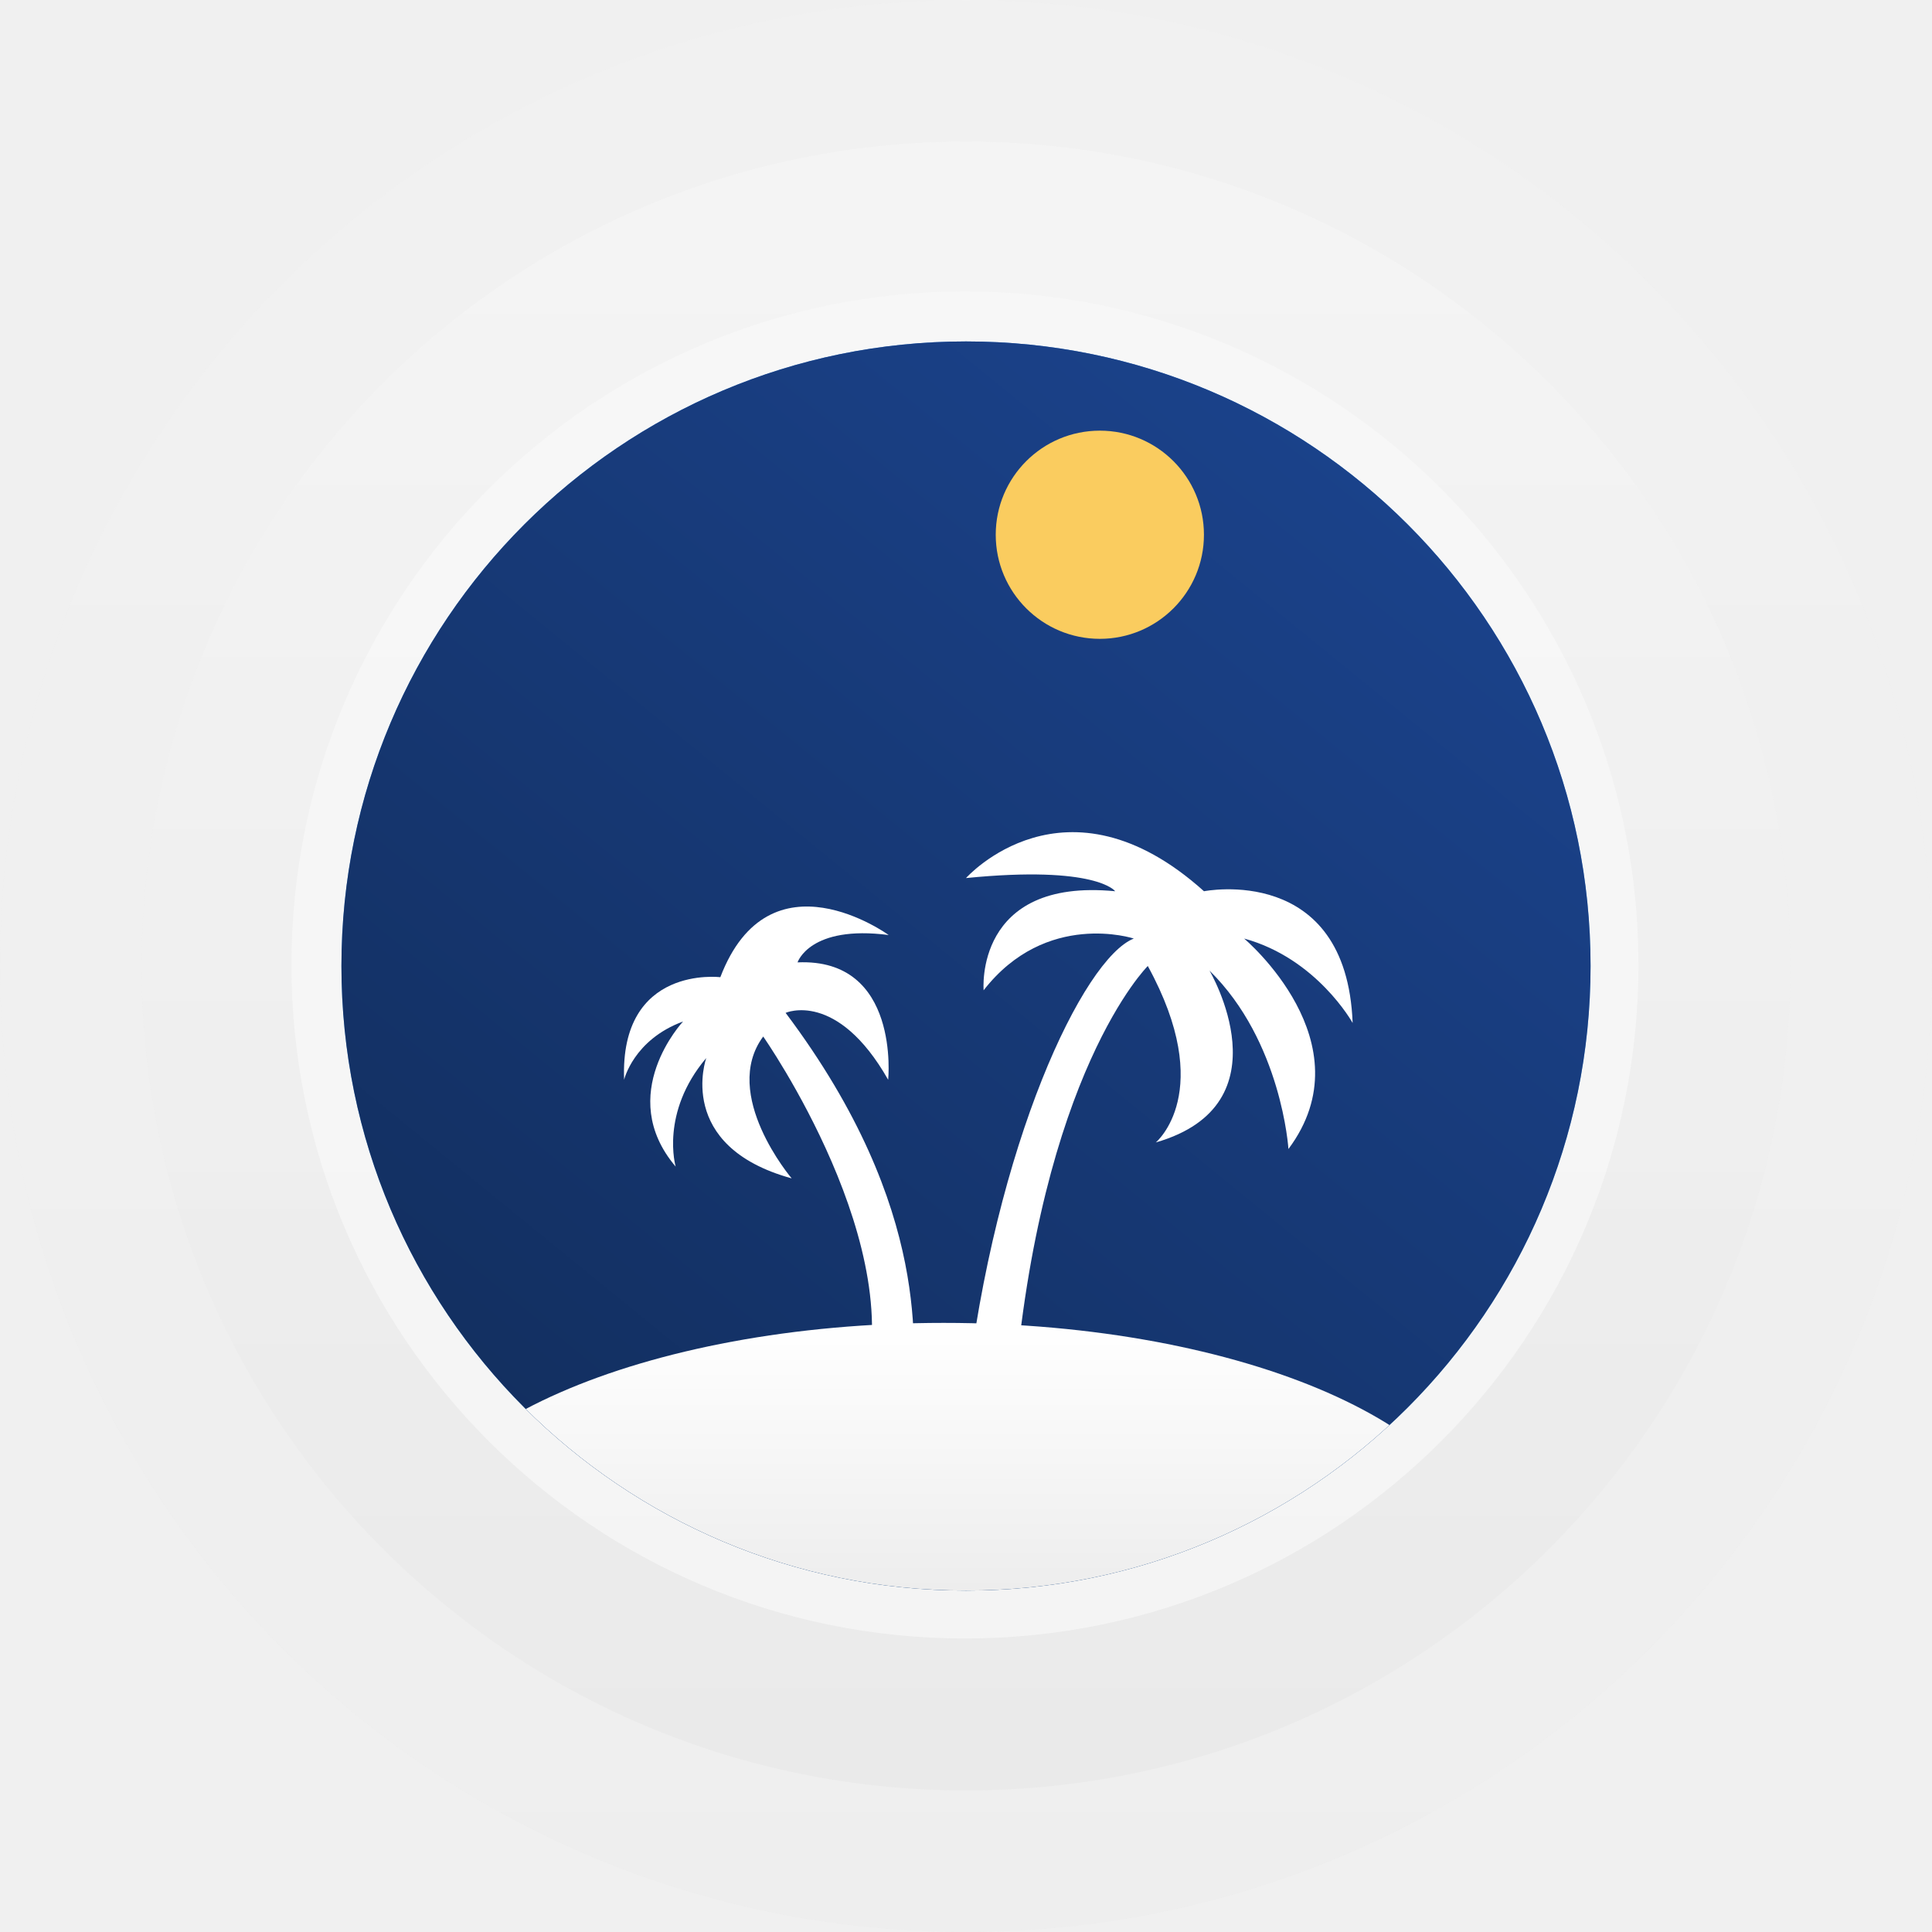
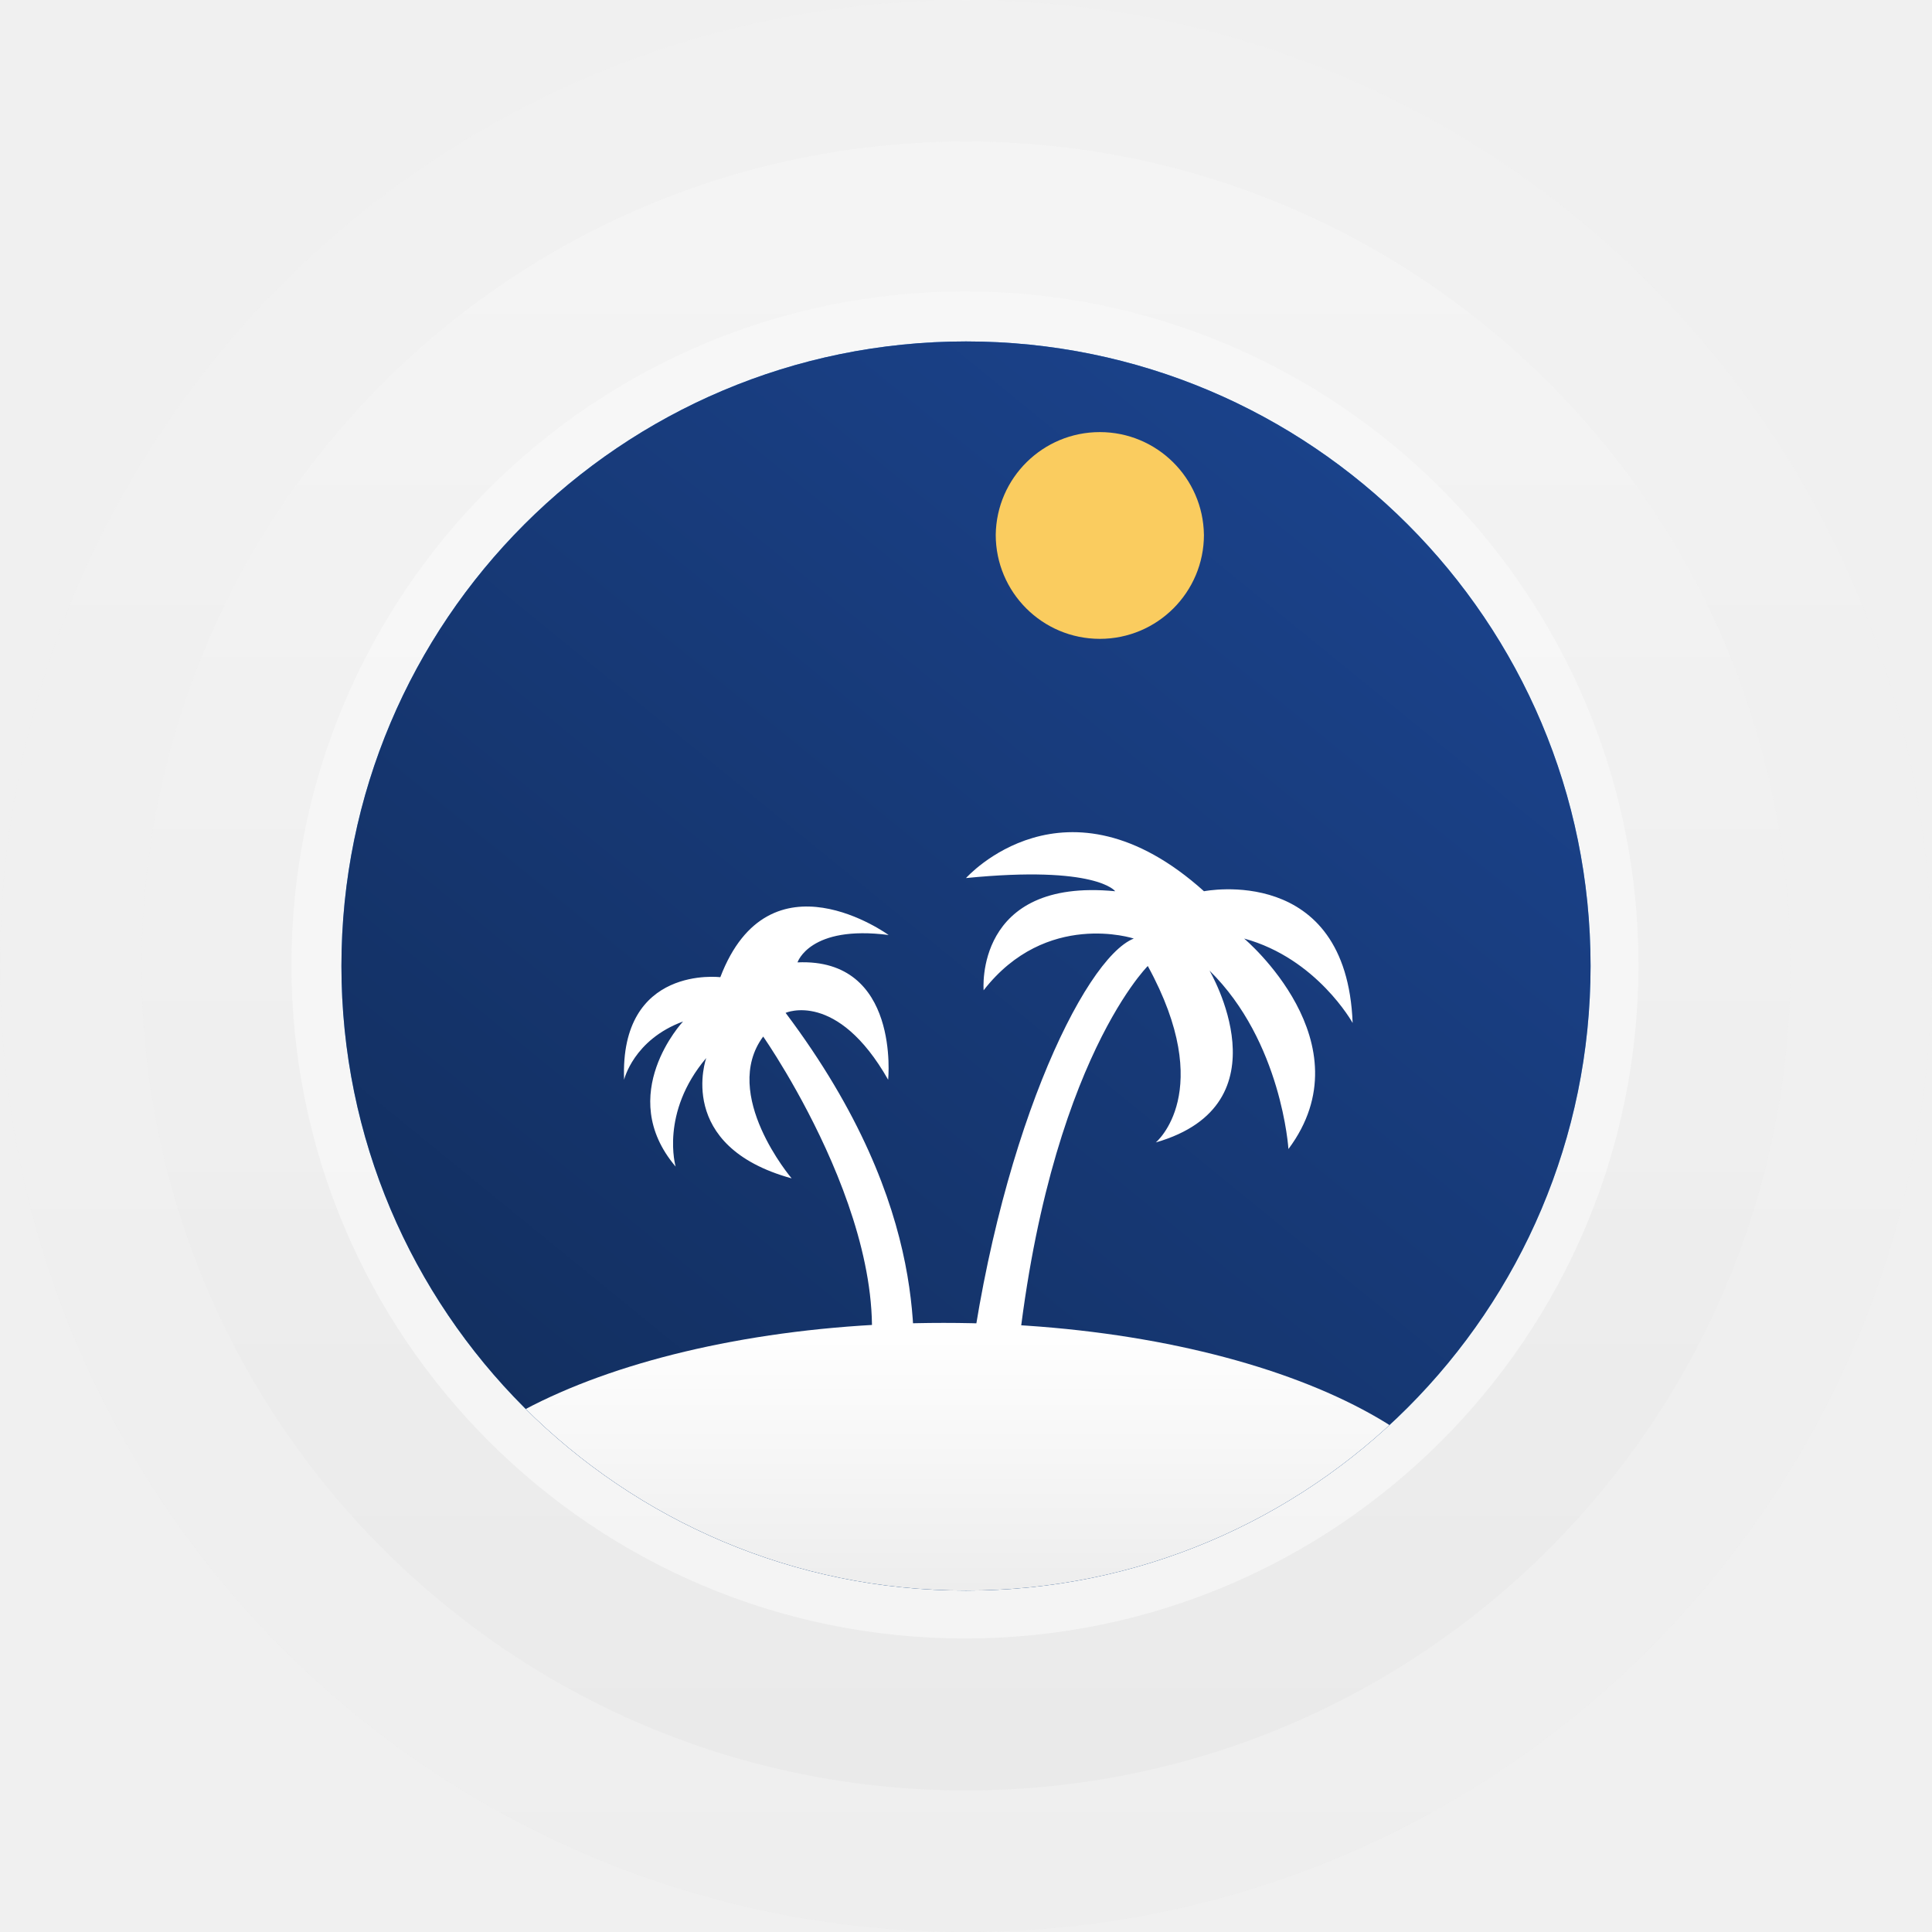
- <svg xmlns="http://www.w3.org/2000/svg" width="95" height="95" viewBox="0 0 95 95" fill="none">
-   <path fill-rule="evenodd" clip-rule="evenodd" d="M47.5 95C73.734 95 95 73.734 95 47.5C95 21.267 73.734 0 47.5 0C21.267 0 0 21.267 0 47.5C0 73.734 21.267 95 47.5 95Z" fill="url(#paint0_linear)" fill-opacity="0.1" />
-   <path fill-rule="evenodd" clip-rule="evenodd" d="M47.5 88.039C69.889 88.039 88.039 69.889 88.039 47.5C88.039 25.111 69.889 6.961 47.5 6.961C25.111 6.961 6.961 25.111 6.961 47.5C6.961 69.889 25.111 88.039 47.5 88.039Z" fill="url(#paint1_linear)" fill-opacity="0.3" />
-   <path fill-rule="evenodd" clip-rule="evenodd" d="M47.449 80.566C65.739 80.566 80.566 65.739 80.566 47.449C80.566 29.159 65.739 14.332 47.449 14.332C29.159 14.332 14.332 29.159 14.332 47.449C14.332 65.739 29.159 80.566 47.449 80.566Z" fill="#F9F9F9" fill-opacity="0.67" />
-   <path fill-rule="evenodd" clip-rule="evenodd" d="M47.5 78.211C64.461 78.211 78.211 64.461 78.211 47.5C78.211 30.539 64.461 16.789 47.5 16.789C30.539 16.789 16.789 30.539 16.789 47.5C16.789 64.461 30.539 78.211 47.5 78.211Z" fill="url(#paint2_linear)" />
-   <path fill-rule="evenodd" clip-rule="evenodd" d="M47.5 78.211C64.461 78.211 78.211 64.461 78.211 47.5C78.211 30.539 64.461 16.789 47.5 16.789C30.539 16.789 16.789 30.539 16.789 47.5C16.789 64.461 30.539 78.211 47.5 78.211Z" fill="url(#paint3_linear)" />
-   <mask id="mask0" mask-type="alpha" maskUnits="userSpaceOnUse" x="16" y="16" width="63" height="63">
-     <path fill-rule="evenodd" clip-rule="evenodd" d="M47.5 78.211C64.461 78.211 78.211 64.461 78.211 47.5C78.211 30.539 64.461 16.789 47.5 16.789C30.539 16.789 16.789 30.539 16.789 47.5C16.789 64.461 30.539 78.211 47.5 78.211Z" fill="white" />
+ <svg xmlns="http://www.w3.org/2000/svg" width="95" height="95" fill="none" viewBox="0 0 95 95">
+   <path fill="url(#paint0_linear)" fill-opacity=".1" fill-rule="evenodd" d="M47.5 95C73.734 95 95 73.734 95 47.5 95 21.267 73.734 0 47.5 0 21.267 0 0 21.267 0 47.5 0 73.734 21.267 95 47.5 95z" clip-rule="evenodd" />
+   <path fill="url(#paint1_linear)" fill-opacity=".3" fill-rule="evenodd" d="M47.5 88.039c22.389 0 40.539-18.15 40.539-40.539 0-22.389-18.15-40.539-40.539-40.539-22.389 0-40.539 18.15-40.539 40.539 0 22.389 18.15 40.539 40.539 40.539z" clip-rule="evenodd" />
+   <path fill="#F9F9F9" fill-opacity=".67" fill-rule="evenodd" d="M47.449 80.566c18.29 0 33.117-14.827 33.117-33.117S65.739 14.332 47.449 14.332 14.332 29.159 14.332 47.449s14.827 33.117 33.117 33.117z" clip-rule="evenodd" />
+   <path fill="url(#paint2_linear)" fill-rule="evenodd" d="M47.5 78.211c16.961 0 30.711-13.75 30.711-30.711S64.461 16.789 47.5 16.789 16.789 30.539 16.789 47.5 30.539 78.211 47.5 78.211z" clip-rule="evenodd" />
+   <path fill="url(#paint3_linear)" fill-rule="evenodd" d="M47.5 78.211c16.961 0 30.711-13.75 30.711-30.711S64.461 16.789 47.5 16.789 16.789 30.539 16.789 47.5 30.539 78.211 47.5 78.211z" clip-rule="evenodd" />
+   <mask id="a" width="63" height="63" x="16" y="16" maskUnits="userSpaceOnUse">
+     <path fill="#fff" fill-rule="evenodd" d="M47.5 78.211c16.961 0 30.711-13.75 30.711-30.711S64.461 16.789 47.5 16.789 16.789 30.539 16.789 47.5 30.539 78.211 47.5 78.211z" clip-rule="evenodd" />
  </mask>
-   <g mask="url(#mask0)">
-     <path fill-rule="evenodd" clip-rule="evenodd" d="M43.673 53.094C41.157 48.67 38.63 49.804 38.63 49.804C45.984 59.586 44.855 66.562 44.914 68.705H42.331C44.914 61.501 37.528 50.968 37.528 50.968C35.42 53.817 38.928 57.943 38.928 57.943C33.171 56.358 34.728 52.025 34.728 52.025C32.446 54.721 33.224 57.364 33.224 57.364C30.215 53.823 33.587 50.229 33.587 50.229C31.149 51.127 30.689 53.094 30.689 53.094C30.47 47.434 35.42 48.051 35.42 48.051C37.842 41.717 43.697 45.977 43.697 45.977C39.813 45.472 39.217 47.322 39.217 47.322C44.278 47.097 43.673 53.094 43.673 53.094Z" fill="white" />
-     <path fill-rule="evenodd" clip-rule="evenodd" d="M59.473 47.726C59.473 47.726 63.355 54.296 56.833 56.176C56.833 56.176 59.831 53.694 56.439 47.5C56.439 47.5 51.13 52.757 49.847 68.705H47.5C48.929 56.176 53.273 47.136 55.751 46.15C55.751 46.15 51.447 44.733 48.367 48.694C48.367 48.694 47.893 43.152 54.836 43.824C54.836 43.824 53.924 42.537 47.5 43.176C47.5 43.176 52.378 37.69 59.202 43.824C59.202 43.824 66.209 42.425 66.512 50.301C66.512 50.301 64.756 47.128 61.176 46.15C61.176 46.15 67.268 51.261 63.355 56.499C63.355 56.499 63.026 51.213 59.473 47.726Z" fill="white" />
-     <path fill-rule="evenodd" clip-rule="evenodd" d="M73.093 76.749C73.093 83.212 61.144 88.448 46.402 88.448C31.661 88.448 19.714 83.212 19.714 76.749C19.714 70.286 31.661 65.049 46.402 65.049C61.144 65.049 73.093 70.286 73.093 76.749Z" fill="url(#paint4_linear)" />
-     <path fill-rule="evenodd" clip-rule="evenodd" d="M59.2 26.295C59.2 29.121 56.907 31.413 54.082 31.413C51.255 31.413 48.962 29.121 48.962 26.295C48.962 23.468 51.255 21.176 54.082 21.176C56.907 21.176 59.2 23.468 59.2 26.295Z" fill="#FACC5F" />
+   <g fill-rule="evenodd" clip-rule="evenodd" mask="url(#a)">
+     <path fill="#fff" d="M43.673 53.094c-2.516-4.424-5.043-3.29-5.043-3.29 7.354 9.782 6.225 16.758 6.284 18.901H42.33c2.583-7.204-4.803-17.736-4.803-17.736-2.108 2.848 1.4 6.974 1.4 6.974-5.757-1.585-4.2-5.918-4.2-5.918-2.282 2.696-1.504 5.339-1.504 5.339-3.01-3.54.363-7.135.363-7.135-2.438.898-2.898 2.865-2.898 2.865-.22-5.66 4.731-5.043 4.731-5.043 2.422-6.334 8.276-2.075 8.276-2.075-3.883-.504-4.48 1.346-4.48 1.346 5.062-.225 4.457 5.772 4.457 5.772zM59.473 47.726s3.882 6.57-2.64 8.45c0 0 2.998-2.482-.394-8.676 0 0-5.309 5.257-6.592 21.205H47.5c1.429-12.529 5.773-21.569 8.25-22.555 0 0-4.303-1.417-7.383 2.544 0 0-.474-5.542 6.47-4.87 0 0-.913-1.287-7.337-.648 0 0 4.878-5.486 11.702.648 0 0 7.007-1.399 7.31 6.477 0 0-1.756-3.173-5.336-4.151 0 0 6.092 5.11 2.179 10.35 0 0-.328-5.287-3.882-8.774z" />
+     <path fill="url(#paint4_linear)" d="M73.093 76.749c0 6.463-11.95 11.7-26.69 11.7-14.742 0-26.69-5.237-26.69-11.7 0-6.463 11.948-11.7 26.69-11.7 14.74 0 26.69 5.237 26.69 11.7z" />
+     <path fill="#FACC5F" d="M59.2 26.295a5.119 5.119 0 1 1-10.238-.001 5.119 5.119 0 0 1 10.237.001z" />
  </g>
  <defs>
-     <linearGradient id="paint0_linear" x1="0" y1="0" x2="0" y2="95" gradientUnits="userSpaceOnUse">
-       <stop stop-color="white" />
+     <linearGradient id="paint0_linear" x1="0" x2="0" y1="0" y2="95" gradientUnits="userSpaceOnUse">
+       <stop stop-color="#fff" />
      <stop offset="1" stop-color="#DFDFDF" />
    </linearGradient>
-     <linearGradient id="paint1_linear" x1="6.961" y1="6.961" x2="6.961" y2="88.039" gradientUnits="userSpaceOnUse">
-       <stop stop-color="white" />
+     <linearGradient id="paint1_linear" x1="6.961" x2="6.961" y1="6.961" y2="88.039" gradientUnits="userSpaceOnUse">
+       <stop stop-color="#fff" />
      <stop offset="1" stop-color="#DFDFDF" />
    </linearGradient>
-     <linearGradient id="paint2_linear" x1="78.211" y1="78.211" x2="78.211" y2="16.789" gradientUnits="userSpaceOnUse">
+     <linearGradient id="paint2_linear" x1="78.211" x2="78.211" y1="78.211" y2="16.789" gradientUnits="userSpaceOnUse">
      <stop stop-color="#80C3F3" />
      <stop offset="1" stop-color="#4A90E2" />
    </linearGradient>
-     <linearGradient id="paint3_linear" x1="44.564" y1="-59.904" x2="-43.719" y2="48.519" gradientUnits="userSpaceOnUse">
+     <linearGradient id="paint3_linear" x1="44.564" x2="-43.719" y1="-59.904" y2="48.519" gradientUnits="userSpaceOnUse">
      <stop stop-color="#2151AC" />
      <stop offset="1" stop-color="#0F274E" />
    </linearGradient>
-     <linearGradient id="paint4_linear" x1="19.714" y1="65.049" x2="19.714" y2="88.448" gradientUnits="userSpaceOnUse">
-       <stop stop-color="white" />
+     <linearGradient id="paint4_linear" x1="19.714" x2="19.714" y1="65.049" y2="88.448" gradientUnits="userSpaceOnUse">
+       <stop stop-color="#fff" />
      <stop offset="1" stop-color="#DFDFDF" />
    </linearGradient>
  </defs>
</svg>
